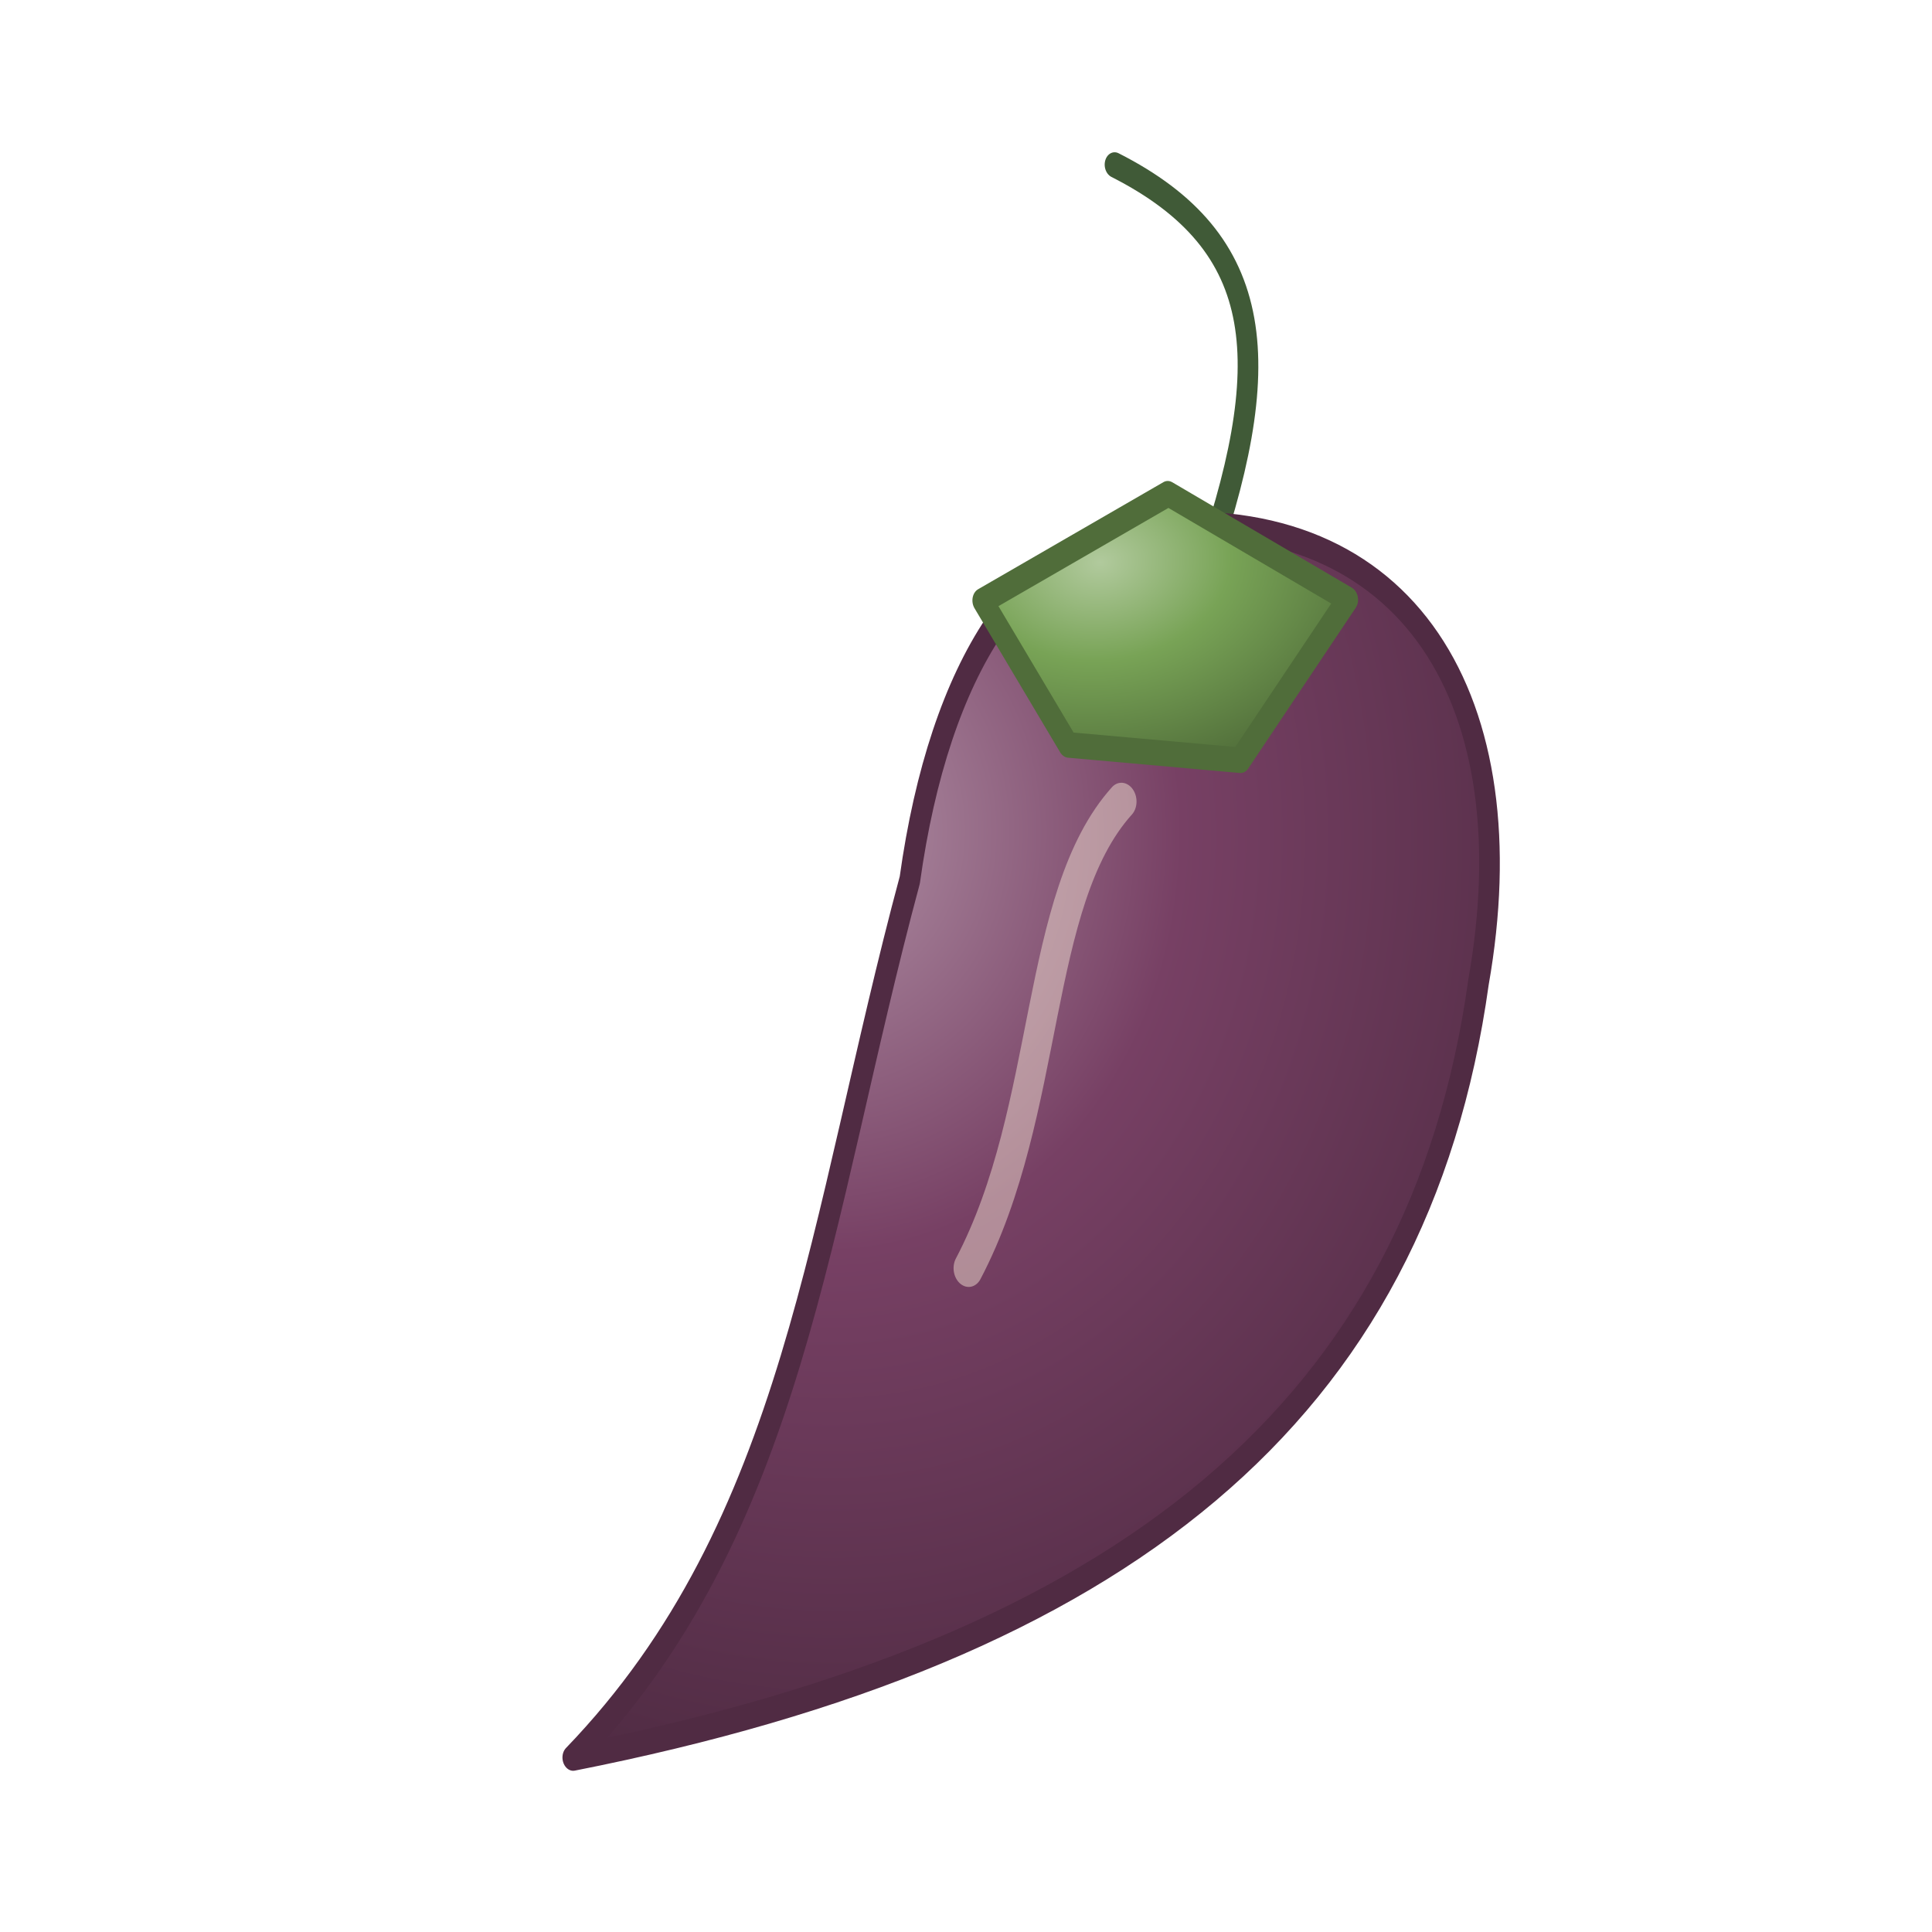
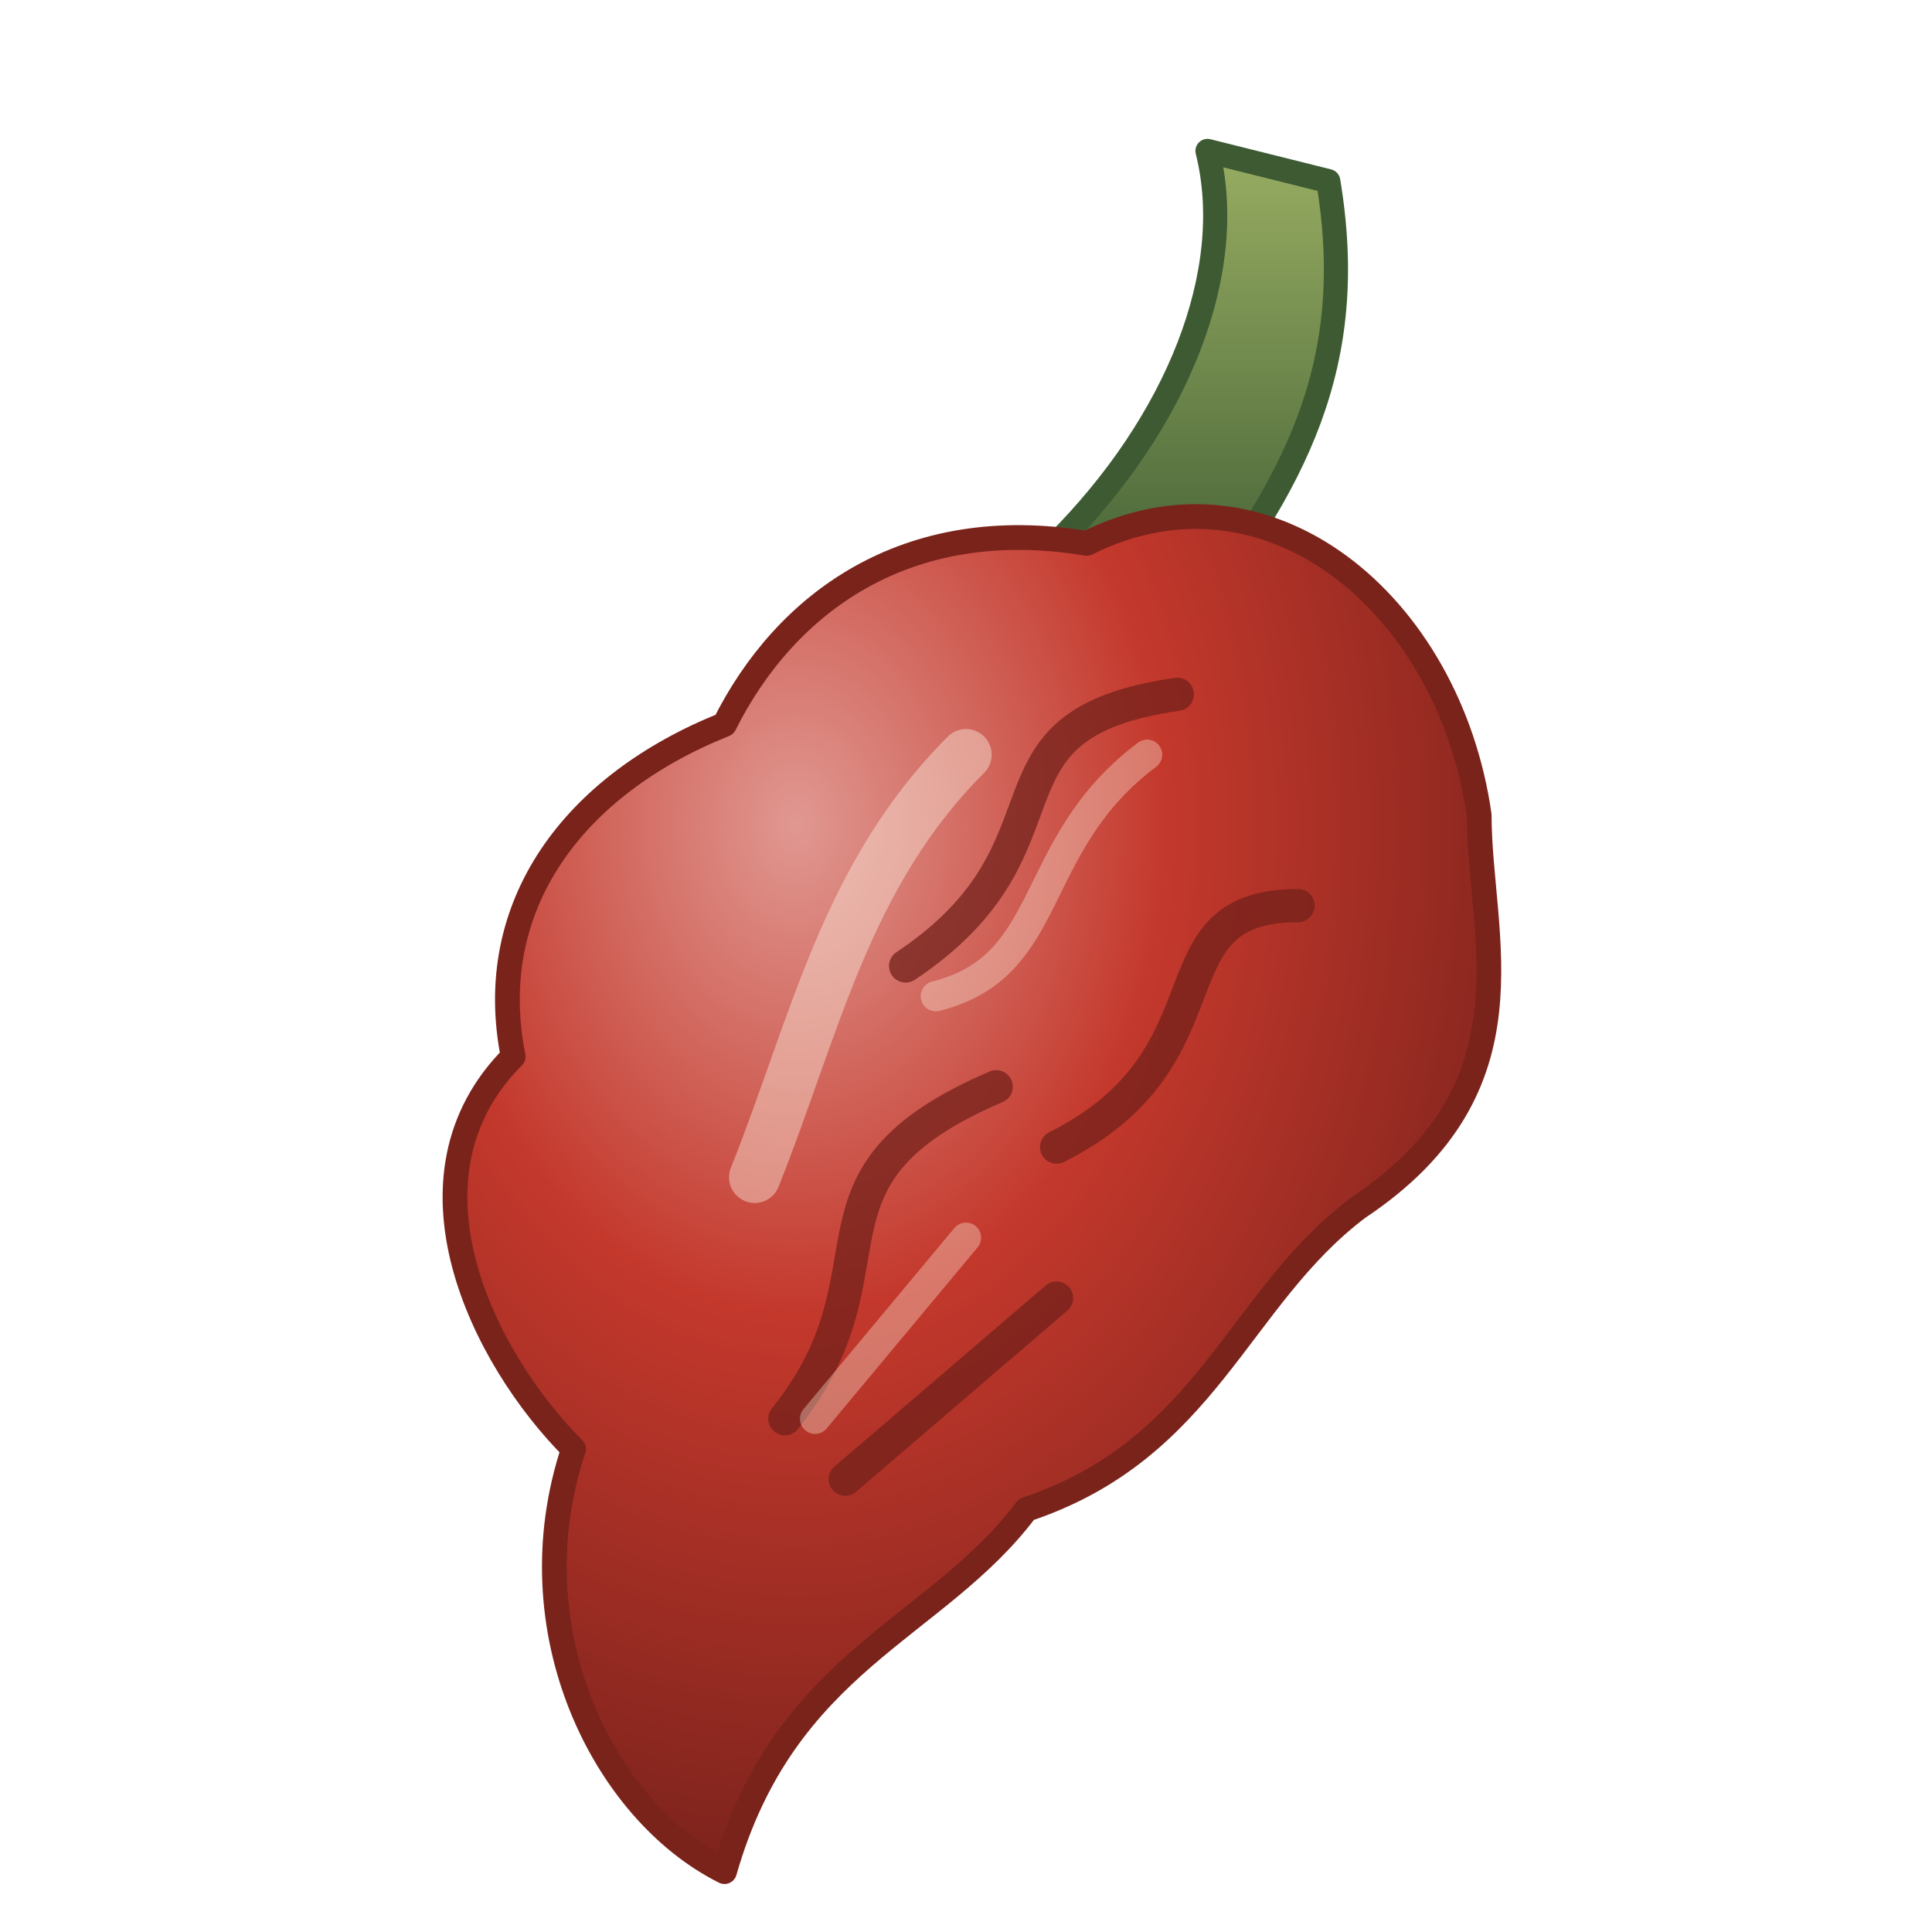
- <svg xmlns="http://www.w3.org/2000/svg" viewBox="0 0 64 64" role="img" aria-label="Yaki Blue Chilli Seeds">
+ <svg xmlns="http://www.w3.org/2000/svg" viewBox="0 0 64 64" role="img">
  <defs>
-     <radialGradient id="shade0" cx="33%" cy="23%" r="86%">
-       <stop stop-color="#b090a5" />
-       <stop offset=".42" stop-color="#774064" />
-       <stop offset="1" stop-color="#4d2a41" />
+     <radialGradient id="pod" cx="33%" cy="23%" r="83%">
+       <stop stop-color="#e09891" />
+       <stop offset=".43" stop-color="#c4382c" />
+       <stop offset="1" stop-color="#72201a" />
    </radialGradient>
-     <radialGradient id="shade1" cx="33%" cy="23%" r="86%">
-       <stop stop-color="#b1ca9d" />
-       <stop offset=".42" stop-color="#78a356" />
-       <stop offset="1" stop-color="#4e6a38" />
-     </radialGradient>
+     <linearGradient id="stem" x2="0" y2="1">
+       <stop stop-color="#98ad62" />
+       <stop offset="1" stop-color="#3d5b32" />
+     </linearGradient>
  </defs>
-   <g transform="translate(32 32) rotate(-5) scale(0.8033 1) translate(-32 -32)" stroke="#405a37" stroke-width=".85" stroke-linecap="round" stroke-linejoin="round">
-     <path d="M43 20c4-7 4-11-2-14" fill="none" />
-     <path d="M41 18c11 0 15 7 12 16-4 14-17 21-40 23 10-7 12-17 17-28 2-7 6-11 11-11Z" fill="url(#shade0)" stroke="#502b43" />
-     <path d="m34 20 8-3 7 4-5 5-7-1Z" fill="url(#shade1)" stroke="#506d3a" />
-     <path d="M39 27c-4 3-4 10-8 15" fill="none" stroke="#fff1dd" stroke-width="1.2" opacity=".44" stroke-linecap="round" />
+   <g stroke-linejoin="round" stroke-linecap="round">
+     <path d="M35 18c4-4 6-9 5-13l4 1c1 6-1 10-5 15Z" fill="url(#stem)" stroke="#3d5a32" stroke-width=".8" />
+     <path d="M36 18c-6-1-10 2-12 6-5 2-8 6-7 11-4 4-1 10 2 13-2 6 1 12 5 14 2-7 7-8 10-12 6-2 7-7 11-10 6-4 4-9 4-13-1-7-7-12-13-9Z" fill="url(#pod)" stroke="#7a231b" stroke-width=".82" />
+     <path d="M39 23c-7 1-3 5-9 9m13-2c-5 0-2 5-8 8m-2-2c-7 3-3 6-7 11m9-4-7 6" fill="none" stroke="#72201a" stroke-width="1.1" opacity=".74" />
+     <path d="M38 25c-4 3-3 7-7 8m1 8-5 6" fill="none" stroke="#fff1df" opacity=".35" />
+     <path d="M32 25c-4 4-5 9-7 14" fill="none" stroke="#fff7e8" stroke-width="1.7" opacity=".4" />
  </g>
</svg>
